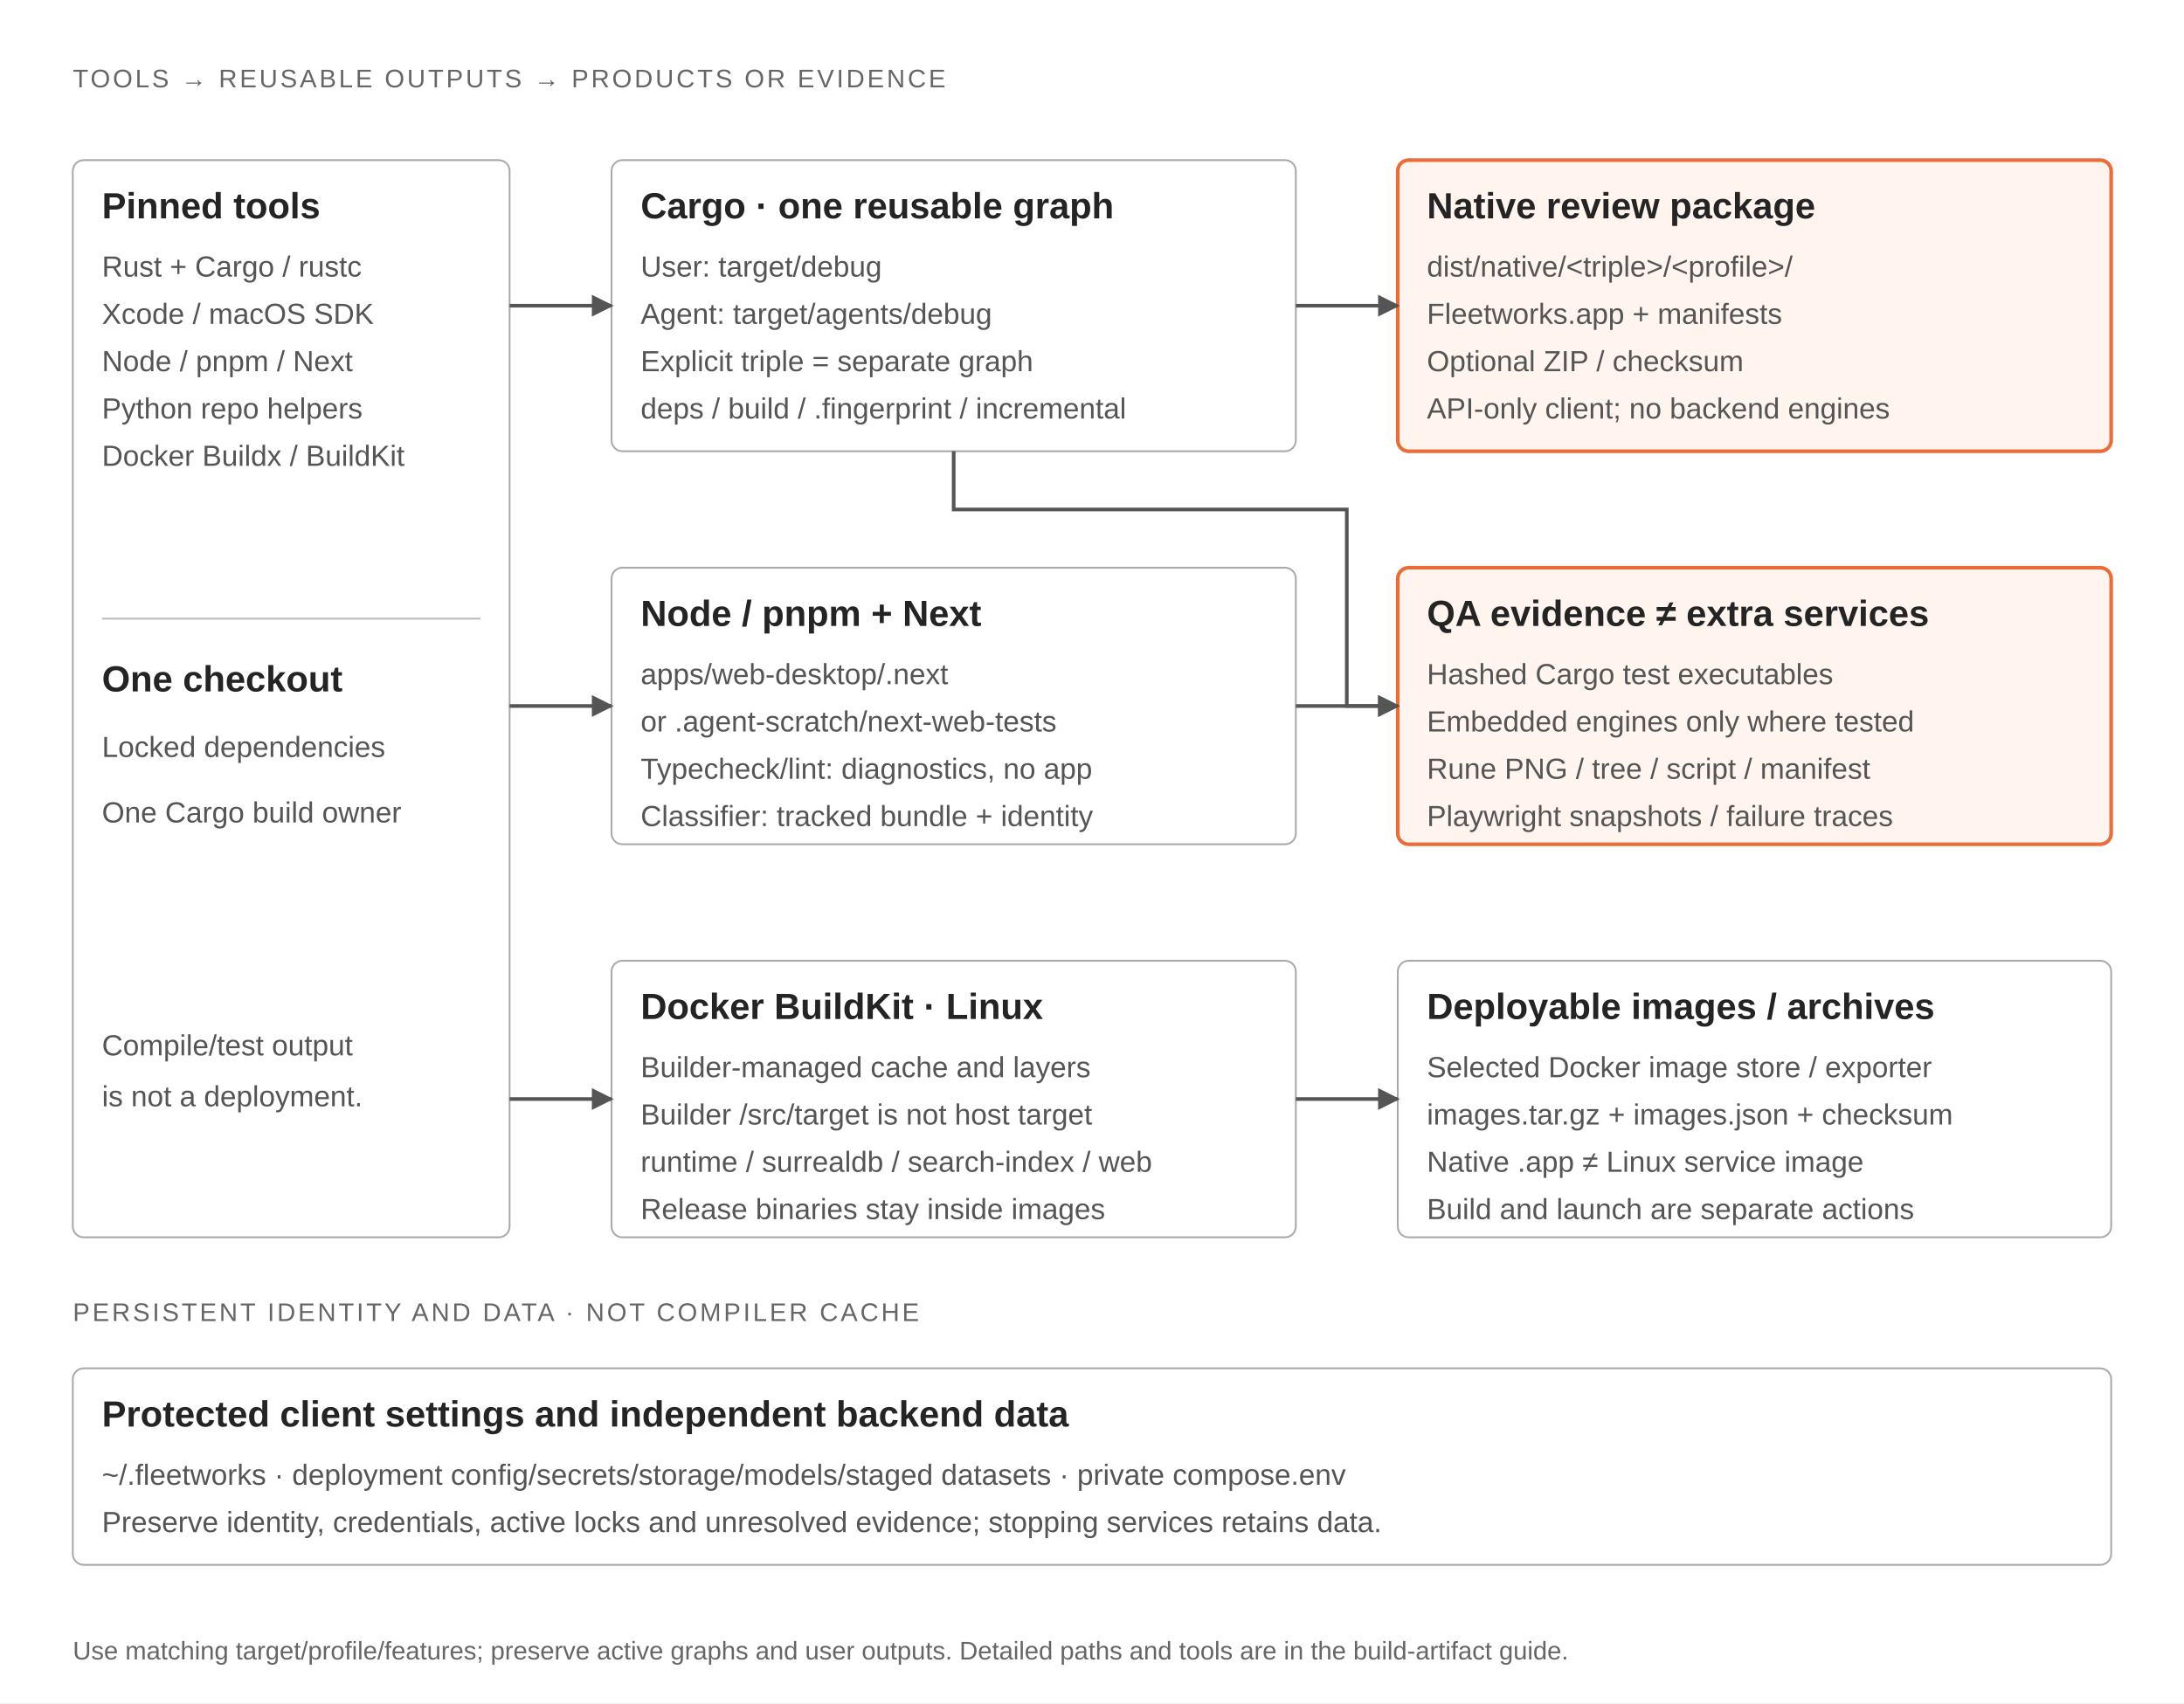
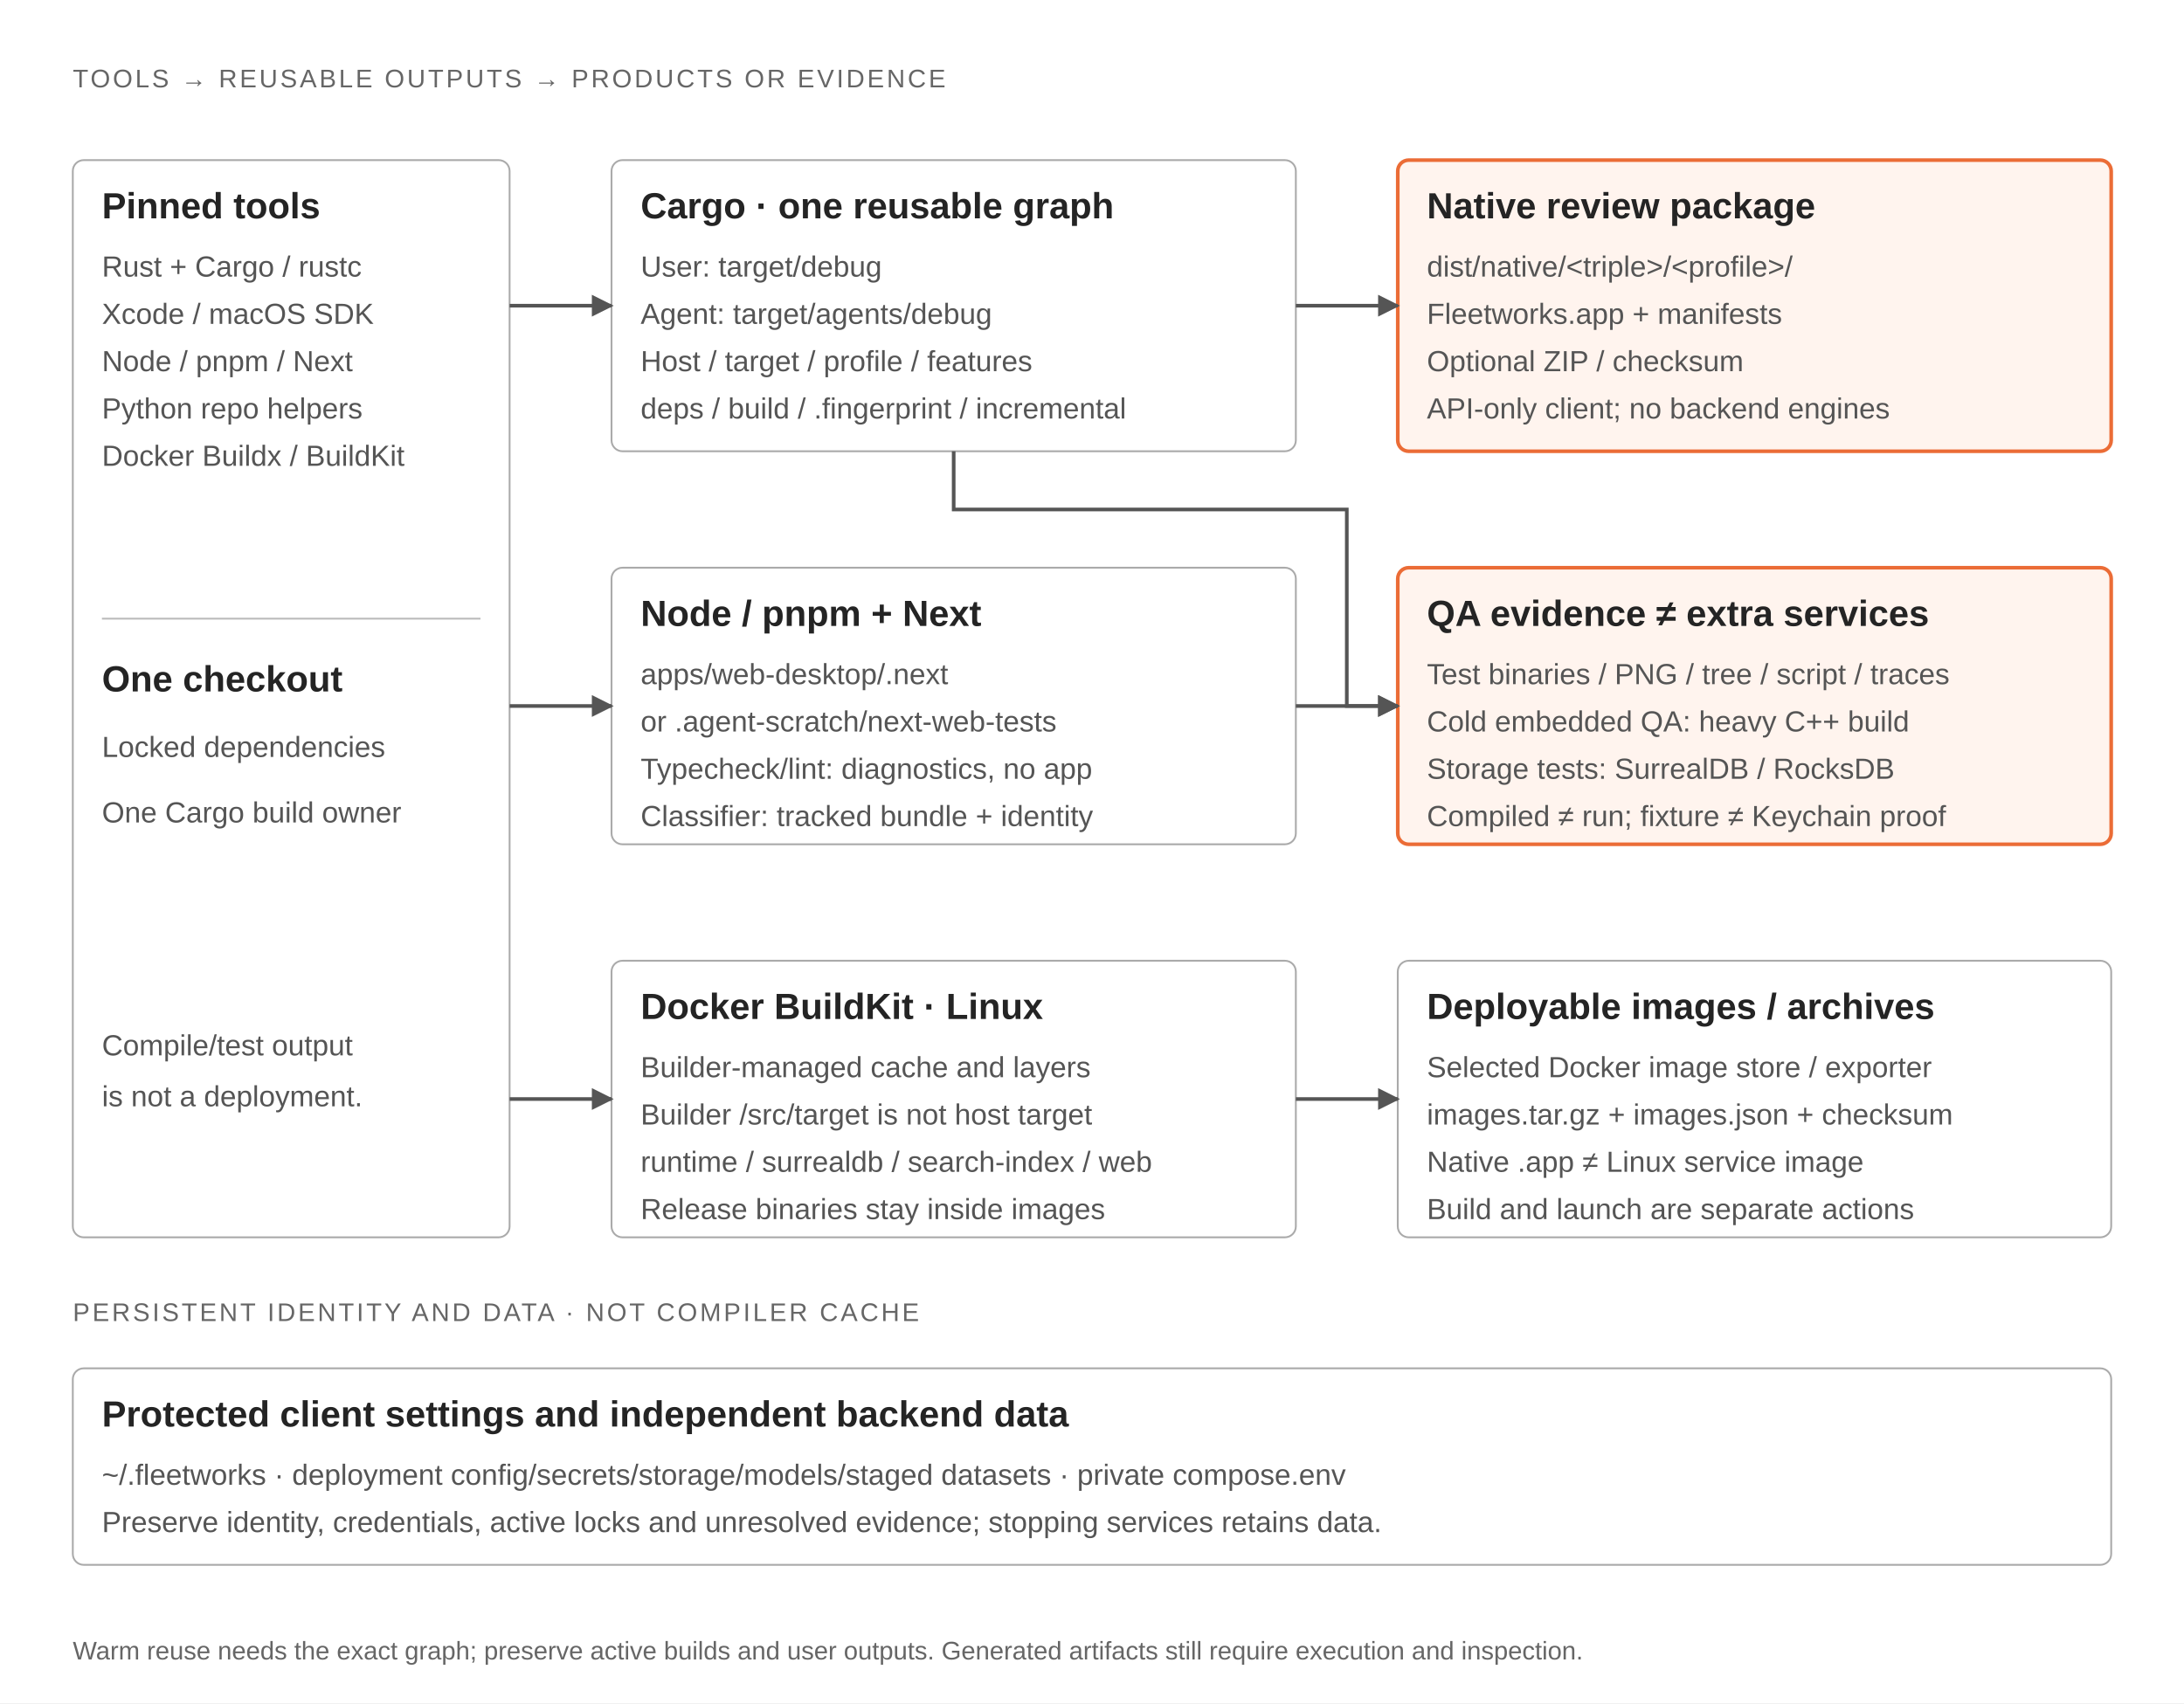
<svg xmlns="http://www.w3.org/2000/svg" viewBox="0 0 1200 936" role="img" aria-labelledby="build-artifacts-title build-artifacts-desc">
  <style>text{font-family:Geist,Arial,sans-serif;fill:#242424}.zone{font-size:14px;letter-spacing:1.4px;fill:#666}.label{font-size:20px;font-weight:600}.note{font-size:16px;fill:#555}.small{font-size:14px;fill:#666}.node{fill:#fff;stroke:#aaa;stroke-width:1}.focus{fill:#fff4ee;stroke:#eb6c36;stroke-width:2}.wire{fill:none;stroke:#555;stroke-width:2;marker-end:url(#arrow)}.lane{fill:#fafafa;stroke:#ddd;stroke-width:1}</style>
  <defs>
    <marker id="arrow" viewBox="0 0 10 10" refX="9" refY="5" markerWidth="6" markerHeight="6" orient="auto">
      <path d="M 0 0 L 10 5 L 0 10 z" fill="#555" />
    </marker>
  </defs>
  <rect width="1200" height="936" fill="#fff" />
  <text x="40" y="48" class="zone">TOOLS → REUSABLE OUTPUTS → PRODUCTS OR EVIDENCE</text>
  <rect x="40" y="88" width="240" height="592" rx="6" class="node" />
  <text x="56" y="120" class="label">Pinned tools</text>
  <text x="56" y="152" class="note">Rust + Cargo / rustc</text>
  <text x="56" y="178" class="note">Xcode / macOS SDK</text>
  <text x="56" y="204" class="note">Node / pnpm / Next</text>
  <text x="56" y="230" class="note">Python repo helpers</text>
  <text x="56" y="256" class="note">Docker Buildx / BuildKit</text>
  <path d="M 56 340 H 264" stroke="#bbb" />
  <text x="56" y="380" class="label">One checkout</text>
  <text x="56" y="416" class="note">Locked dependencies</text>
  <text x="56" y="452" class="note">One Cargo build owner</text>
  <text x="56" y="580" class="note">Compile/test output</text>
  <text x="56" y="608" class="note">is not a deployment.</text>
  <rect x="336" y="88" width="376" height="160" rx="6" class="node" />
  <text x="352" y="120" class="label">Cargo · one reusable graph</text>
  <text x="352" y="152" class="note">User: target/debug</text>
  <text x="352" y="178" class="note">Agent: target/agents/debug</text>
-   <text x="352" y="204" class="note">Explicit triple = separate graph</text>
+   <text x="352" y="204" class="note">Host / target / profile / features</text>
  <text x="352" y="230" class="note">deps / build / .fingerprint / incremental</text>
  <rect x="768" y="88" width="392" height="160" rx="6" class="focus" />
  <text x="784" y="120" class="label">Native review package</text>
  <text x="784" y="152" class="note">dist/native/&lt;triple&gt;/&lt;profile&gt;/</text>
  <text x="784" y="178" class="note">Fleetworks.app + manifests</text>
  <text x="784" y="204" class="note">Optional ZIP / checksum</text>
  <text x="784" y="230" class="note">API-only client; no backend engines</text>
  <rect x="336" y="312" width="376" height="152" rx="6" class="node" />
  <text x="352" y="344" class="label">Node / pnpm + Next</text>
  <text x="352" y="376" class="note">apps/web-desktop/.next</text>
  <text x="352" y="402" class="note">or .agent-scratch/next-web-tests</text>
  <text x="352" y="428" class="note">Typecheck/lint: diagnostics, no app</text>
  <text x="352" y="454" class="note">Classifier: tracked bundle + identity</text>
  <rect x="768" y="312" width="392" height="152" rx="6" class="focus" />
  <text x="784" y="344" class="label">QA evidence ≠ extra services</text>
-   <text x="784" y="376" class="note">Hashed Cargo test executables</text>
-   <text x="784" y="402" class="note">Embedded engines only where tested</text>
-   <text x="784" y="428" class="note">Rune PNG / tree / script / manifest</text>
-   <text x="784" y="454" class="note">Playwright snapshots / failure traces</text>
+   <text x="784" y="376" class="note">Test binaries / PNG / tree / script / traces</text>
+   <text x="784" y="402" class="note">Cold embedded QA: heavy C++ build</text>
+   <text x="784" y="428" class="note">Storage tests: SurrealDB / RocksDB</text>
+   <text x="784" y="454" class="note">Compiled ≠ run; fixture ≠ Keychain proof</text>
  <rect x="336" y="528" width="376" height="152" rx="6" class="node" />
  <text x="352" y="560" class="label">Docker BuildKit · Linux</text>
  <text x="352" y="592" class="note">Builder-managed cache and layers</text>
  <text x="352" y="618" class="note">Builder /src/target is not host target</text>
  <text x="352" y="644" class="note">runtime / surrealdb / search-index / web</text>
  <text x="352" y="670" class="note">Release binaries stay inside images</text>
  <rect x="768" y="528" width="392" height="152" rx="6" class="node" />
  <text x="784" y="560" class="label">Deployable images / archives</text>
  <text x="784" y="592" class="note">Selected Docker image store / exporter</text>
  <text x="784" y="618" class="note">images.tar.gz + images.json + checksum</text>
  <text x="784" y="644" class="note">Native .app ≠ Linux service image</text>
  <text x="784" y="670" class="note">Build and launch are separate actions</text>
  <path d="M 280 168 H 336" class="wire" />
  <path d="M 280 388 H 336" class="wire" />
  <path d="M 280 604 H 336" class="wire" />
  <path d="M 712 168 H 768" class="wire" />
  <path d="M 524 248 V 280 H 740 V 388 H 768" class="wire" />
  <path d="M 712 388 H 768" class="wire" />
  <path d="M 712 604 H 768" class="wire" />
  <text x="40" y="726" class="zone">PERSISTENT IDENTITY AND DATA · NOT COMPILER CACHE</text>
  <rect x="40" y="752" width="1120" height="108" rx="6" class="node" />
  <text x="56" y="784" class="label">Protected client settings and independent backend data</text>
  <text x="56" y="816" class="note">~/.fleetworks  ·  deployment config/secrets/storage/models/staged datasets  ·  private compose.env</text>
  <text x="56" y="842" class="note">Preserve identity, credentials, active locks and unresolved evidence; stopping services retains data.</text>
-   <text x="40" y="912" class="small">Use matching target/profile/features; preserve active graphs and user outputs. Detailed paths and tools are in the build-artifact guide.</text>
+   <text x="40" y="912" class="small">Warm reuse needs the exact graph; preserve active builds and user outputs. Generated artifacts still require execution and inspection.</text>
</svg>
